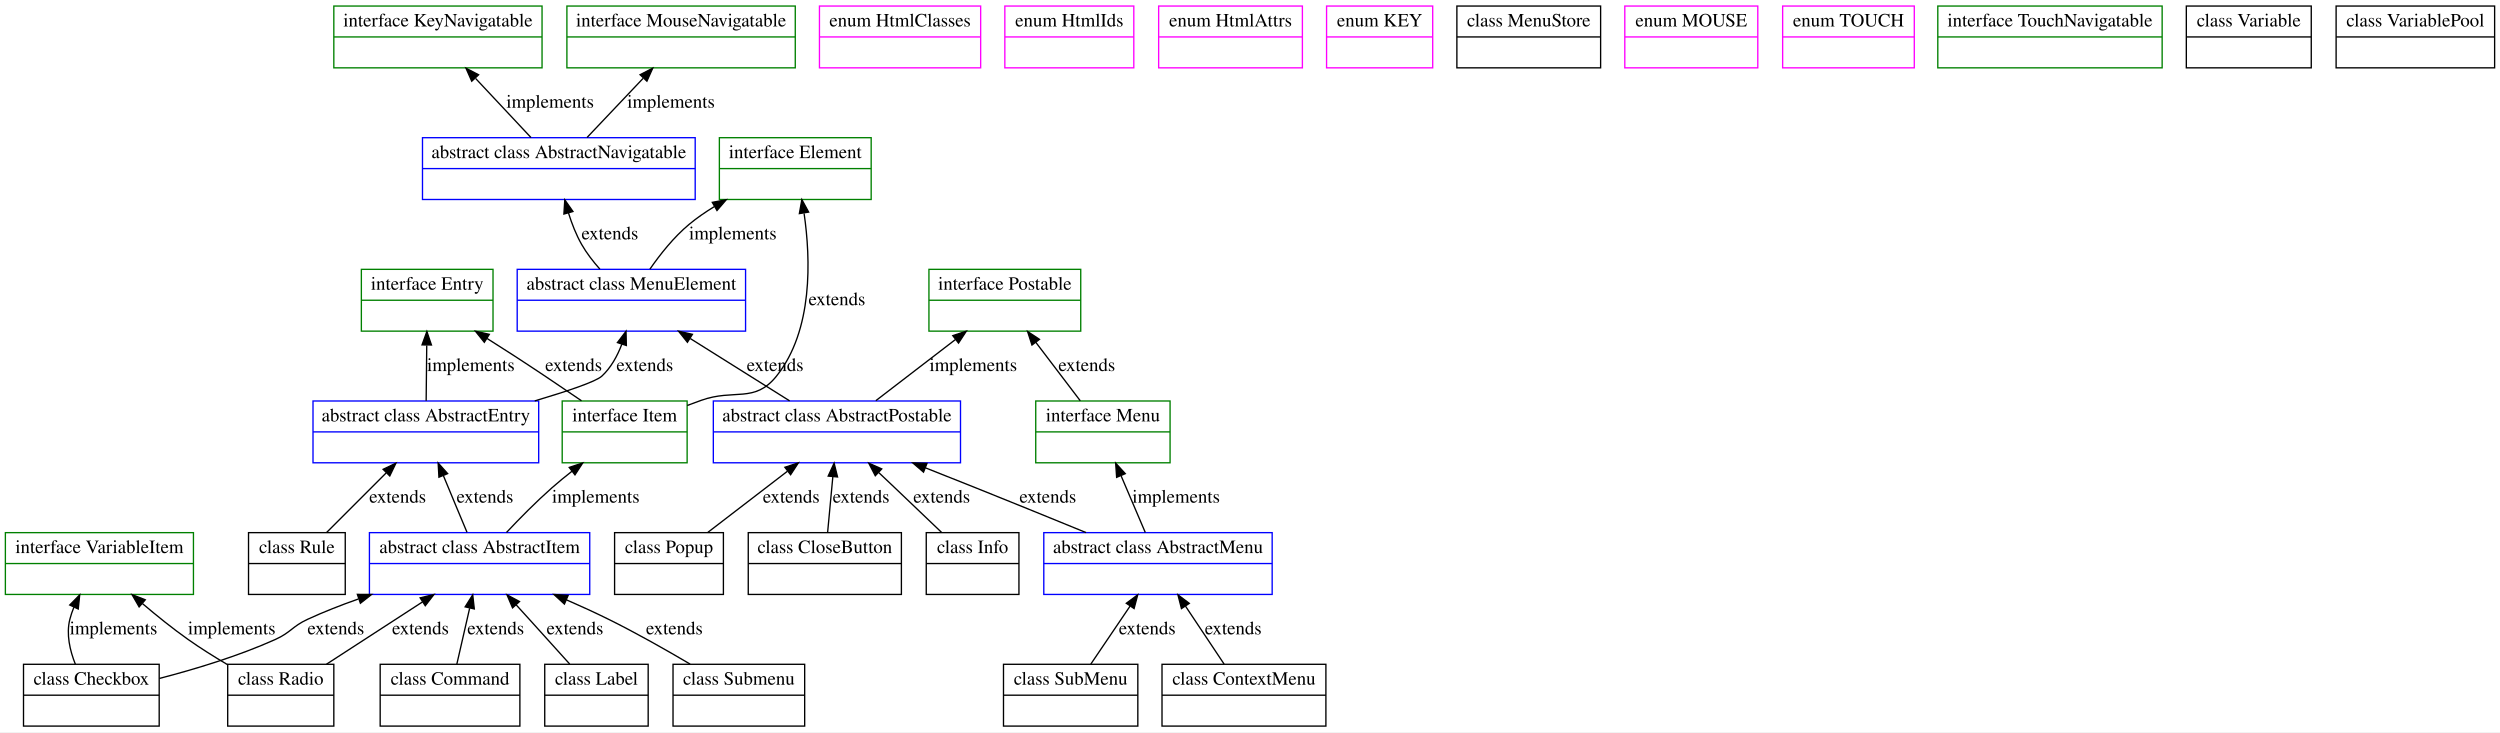
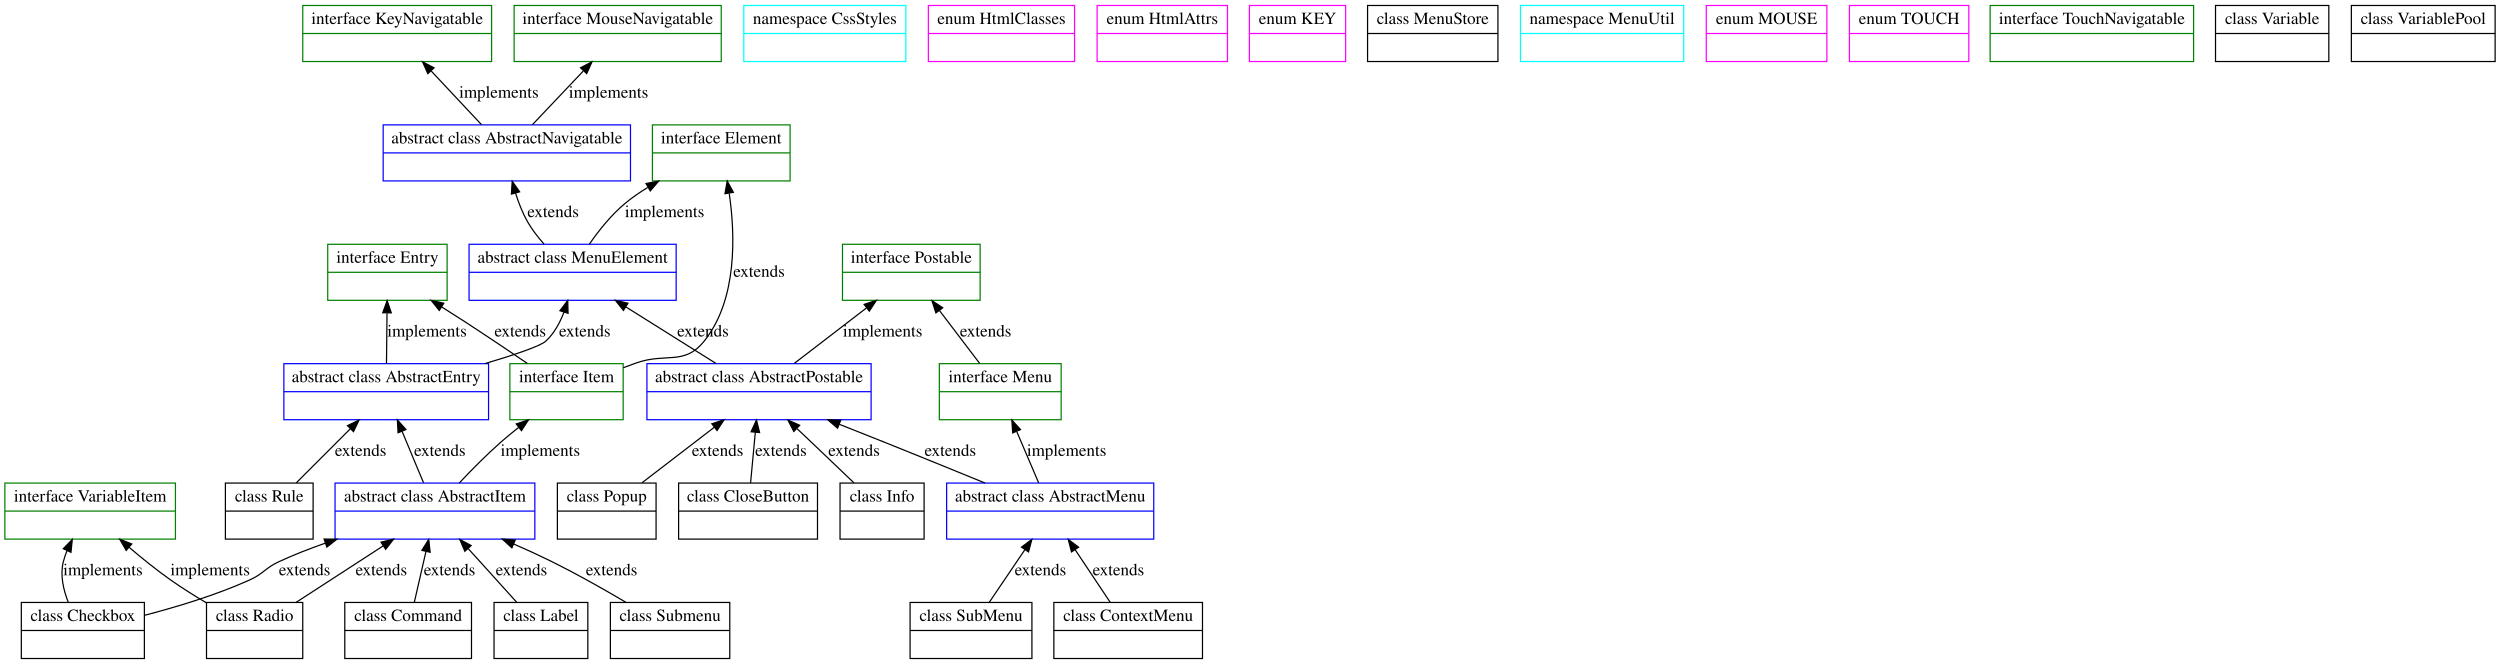
- <svg xmlns="http://www.w3.org/2000/svg" width="1861pt" height="545pt" viewBox="0.00 0.00 1861.00 545.00">
+ <svg xmlns="http://www.w3.org/2000/svg" width="2052pt" height="545pt" viewBox="0.00 0.00 2052.00 545.00">
  <g id="graph0" class="graph" transform="scale(1 1) rotate(0) translate(4 541)">
-     <polygon fill="white" stroke="none" points="-4,4 -4,-541 1857,-541 1857,4 -4,4" />
+     <polygon fill="white" stroke="none" points="-4,4 -4,-541 2048,-541 2048,4 -4,4" />
    <g id="node1" class="node">
      <polygon fill="none" stroke="blue" points="229,-196.5 229,-242.5 397,-242.5 397,-196.5 229,-196.5" />
      <text text-anchor="middle" x="313" y="-227.3" font-family="Times,serif" font-size="14.00">abstract class AbstractEntry</text>
      <polyline fill="none" stroke="blue" points="229,-219.5 397,-219.5 " />
      <text text-anchor="middle" x="313" y="-204.3" font-family="Times,serif" font-size="14.00"> </text>
    </g>
    <g id="node4" class="node">
      <polygon fill="none" stroke="blue" points="271,-98.5 271,-144.5 435,-144.5 435,-98.5 271,-98.5" />
      <text text-anchor="middle" x="353" y="-129.3" font-family="Times,serif" font-size="14.00">abstract class AbstractItem</text>
      <polyline fill="none" stroke="blue" points="271,-121.5 435,-121.5 " />
      <text text-anchor="middle" x="353" y="-106.3" font-family="Times,serif" font-size="14.00"> </text>
    </g>
    <g id="edge3" class="edge">
      <path fill="none" stroke="black" d="M325.985,-187.097C329.247,-179.226 332.746,-170.802 336,-163 338.466,-157.088 341.144,-150.695 343.629,-144.774" />
      <polygon fill="black" stroke="black" points="322.747,-185.767 322.154,-196.345 329.215,-188.445 322.747,-185.767" />
      <text text-anchor="middle" x="357" y="-166.8" font-family="Times,serif" font-size="14.00">extends</text>
    </g>
    <g id="node25" class="node">
      <polygon fill="none" stroke="black" points="181,-98.5 181,-144.5 253,-144.5 253,-98.5 181,-98.5" />
      <text text-anchor="middle" x="217" y="-129.3" font-family="Times,serif" font-size="14.00">class Rule</text>
      <polyline fill="none" stroke="black" points="181,-121.5 253,-121.5 " />
      <text text-anchor="middle" x="217" y="-106.3" font-family="Times,serif" font-size="14.00"> </text>
    </g>
    <g id="edge22" class="edge">
      <path fill="none" stroke="black" d="M283.525,-189.025C269.223,-174.723 252.329,-157.829 239.145,-144.645" />
      <polygon fill="black" stroke="black" points="281.188,-191.638 290.734,-196.234 286.138,-186.688 281.188,-191.638" />
      <text text-anchor="middle" x="292" y="-166.8" font-family="Times,serif" font-size="14.00">extends</text>
    </g>
    <g id="node2" class="node">
      <polygon fill="none" stroke="blue" points="381,-294.5 381,-340.5 551,-340.5 551,-294.5 381,-294.5" />
      <text text-anchor="middle" x="466" y="-325.3" font-family="Times,serif" font-size="14.00">abstract class MenuElement</text>
      <polyline fill="none" stroke="blue" points="381,-317.5 551,-317.5 " />
      <text text-anchor="middle" x="466" y="-302.3" font-family="Times,serif" font-size="14.00"> </text>
    </g>
    <g id="edge1" class="edge">
      <path fill="none" stroke="black" d="M458.892,-284.774C455.609,-276.094 450.854,-267.342 444,-261 439.588,-256.918 418.267,-249.753 394.065,-242.573" />
      <polygon fill="black" stroke="black" points="455.602,-285.974 462.009,-294.412 462.262,-283.82 455.602,-285.974" />
      <text text-anchor="middle" x="476" y="-264.8" font-family="Times,serif" font-size="14.00">extends</text>
    </g>
    <g id="node7" class="node">
      <polygon fill="none" stroke="blue" points="527,-196.5 527,-242.5 711,-242.5 711,-196.5 527,-196.5" />
      <text text-anchor="middle" x="619" y="-227.3" font-family="Times,serif" font-size="14.00">abstract class AbstractPostable</text>
      <polyline fill="none" stroke="blue" points="527,-219.5 711,-219.5 " />
      <text text-anchor="middle" x="619" y="-204.3" font-family="Times,serif" font-size="14.00"> </text>
    </g>
    <g id="edge9" class="edge">
      <path fill="none" stroke="black" d="M509.822,-289.004C533.283,-274.283 561.795,-256.393 583.797,-242.588" />
      <polygon fill="black" stroke="black" points="507.712,-286.196 501.101,-294.476 511.432,-292.125 507.712,-286.196" />
      <text text-anchor="middle" x="573" y="-264.8" font-family="Times,serif" font-size="14.00">extends</text>
    </g>
    <g id="node3" class="node">
      <polygon fill="none" stroke="green" points="265,-294.5 265,-340.5 363,-340.5 363,-294.5 265,-294.5" />
      <text text-anchor="middle" x="314" y="-325.3" font-family="Times,serif" font-size="14.00">interface Entry</text>
      <polyline fill="none" stroke="green" points="265,-317.5 363,-317.5 " />
      <text text-anchor="middle" x="314" y="-302.3" font-family="Times,serif" font-size="14.00"> </text>
    </g>
    <g id="edge2" class="edge">
      <path fill="none" stroke="black" d="M313.66,-283.837C313.518,-270.263 313.358,-254.862 313.231,-242.645" />
      <polygon fill="black" stroke="black" points="310.164,-284.271 313.768,-294.234 317.164,-284.198 310.164,-284.271" />
      <text text-anchor="middle" x="346.5" y="-264.8" font-family="Times,serif" font-size="14.00">implements</text>
    </g>
    <g id="node5" class="node">
      <polygon fill="none" stroke="green" points="414.5,-196.5 414.5,-242.5 507.5,-242.5 507.5,-196.5 414.5,-196.5" />
      <text text-anchor="middle" x="461" y="-227.3" font-family="Times,serif" font-size="14.00">interface Item</text>
      <polyline fill="none" stroke="green" points="414.5,-219.5 507.5,-219.5 " />
      <text text-anchor="middle" x="461" y="-204.3" font-family="Times,serif" font-size="14.00"> </text>
    </g>
    <g id="edge14" class="edge">
      <path fill="none" stroke="black" d="M358.525,-289.068C365.408,-284.738 372.415,-280.278 379,-276 395.578,-265.231 413.809,-252.937 428.863,-242.662" />
      <polygon fill="black" stroke="black" points="356.532,-286.186 349.914,-294.46 360.247,-292.119 356.532,-286.186" />
      <text text-anchor="middle" x="423" y="-264.8" font-family="Times,serif" font-size="14.00">extends</text>
    </g>
    <g id="node20" class="node">
      <polygon fill="none" stroke="black" points="13.5,-0.5 13.5,-46.5 114.5,-46.5 114.5,-0.5 13.5,-0.5" />
      <text text-anchor="middle" x="64" y="-31.3" font-family="Times,serif" font-size="14.00">class Checkbox</text>
      <polyline fill="none" stroke="black" points="13.5,-23.5 114.5,-23.5 " />
      <text text-anchor="middle" x="64" y="-8.3" font-family="Times,serif" font-size="14.00"> </text>
    </g>
    <g id="edge16" class="edge">
      <path fill="none" stroke="black" d="M262.789,-95.123C249.906,-90.59 236.973,-85.528 225,-80 213.58,-74.728 212.47,-70.164 201,-65 173.408,-52.578 141.001,-42.798 114.634,-35.963" />
      <polygon fill="black" stroke="black" points="262.021,-98.559 272.615,-98.485 264.287,-91.936 262.021,-98.559" />
      <text text-anchor="middle" x="246" y="-68.8" font-family="Times,serif" font-size="14.00">extends</text>
    </g>
    <g id="node22" class="node">
      <polygon fill="none" stroke="black" points="279,-0.5 279,-46.5 383,-46.5 383,-0.5 279,-0.5" />
      <text text-anchor="middle" x="331" y="-31.3" font-family="Times,serif" font-size="14.00">class Command</text>
      <polyline fill="none" stroke="black" points="279,-23.5 383,-23.5 " />
      <text text-anchor="middle" x="331" y="-8.3" font-family="Times,serif" font-size="14.00"> </text>
    </g>
    <g id="edge18" class="edge">
      <path fill="none" stroke="black" d="M345.607,-88.239C342.474,-74.569 338.902,-58.983 336.075,-46.645" />
      <polygon fill="black" stroke="black" points="342.252,-89.269 347.897,-98.234 349.075,-87.705 342.252,-89.269" />
      <text text-anchor="middle" x="365" y="-68.8" font-family="Times,serif" font-size="14.00">extends</text>
    </g>
    <g id="node23" class="node">
      <polygon fill="none" stroke="black" points="401.5,-0.5 401.5,-46.5 478.5,-46.5 478.5,-0.5 401.5,-0.5" />
      <text text-anchor="middle" x="440" y="-31.3" font-family="Times,serif" font-size="14.00">class Label</text>
      <polyline fill="none" stroke="black" points="401.5,-23.5 478.5,-23.5 " />
      <text text-anchor="middle" x="440" y="-8.3" font-family="Times,serif" font-size="14.00"> </text>
    </g>
    <g id="edge19" class="edge">
      <path fill="none" stroke="black" d="M380.127,-90.855C383.456,-87.202 386.808,-83.518 390,-80 399.934,-69.05 410.936,-56.847 420.084,-46.677" />
      <polygon fill="black" stroke="black" points="377.539,-88.498 373.384,-98.244 382.71,-93.216 377.539,-88.498" />
      <text text-anchor="middle" x="424" y="-68.8" font-family="Times,serif" font-size="14.00">extends</text>
    </g>
    <g id="node24" class="node">
      <polygon fill="none" stroke="black" points="165.5,-0.5 165.5,-46.5 244.5,-46.5 244.5,-0.5 165.5,-0.5" />
      <text text-anchor="middle" x="205" y="-31.3" font-family="Times,serif" font-size="14.00">class Radio</text>
      <polyline fill="none" stroke="black" points="165.5,-23.5 244.5,-23.5 " />
      <text text-anchor="middle" x="205" y="-8.3" font-family="Times,serif" font-size="14.00"> </text>
    </g>
    <g id="edge20" class="edge">
      <path fill="none" stroke="black" d="M310.61,-93.004C287.915,-78.283 260.336,-60.394 239.052,-46.588" />
      <polygon fill="black" stroke="black" points="308.751,-95.97 319.046,-98.476 312.561,-90.097 308.751,-95.97" />
      <text text-anchor="middle" x="309" y="-68.8" font-family="Times,serif" font-size="14.00">extends</text>
    </g>
    <g id="node26" class="node">
      <polygon fill="none" stroke="black" points="497,-0.5 497,-46.5 595,-46.5 595,-0.5 497,-0.5" />
      <text text-anchor="middle" x="546" y="-31.3" font-family="Times,serif" font-size="14.00">class Submenu</text>
      <polyline fill="none" stroke="black" points="497,-23.5 595,-23.5 " />
      <text text-anchor="middle" x="546" y="-8.3" font-family="Times,serif" font-size="14.00"> </text>
    </g>
    <g id="edge23" class="edge">
      <path fill="none" stroke="black" d="M417.581,-94.517C428.177,-89.894 438.968,-84.963 449,-80 469.52,-69.847 491.732,-57.262 509.717,-46.645" />
      <polygon fill="black" stroke="black" points="416.144,-91.325 408.343,-98.493 418.912,-97.754 416.144,-91.325" />
      <text text-anchor="middle" x="498" y="-68.8" font-family="Times,serif" font-size="14.00">extends</text>
    </g>
    <g id="edge4" class="edge">
      <path fill="none" stroke="black" d="M421.828,-190.261C416.741,-186.265 411.678,-182.114 407,-178 395.188,-167.613 382.894,-155.128 373.025,-144.632" />
      <polygon fill="black" stroke="black" points="419.73,-193.063 429.79,-196.385 423.998,-187.514 419.73,-193.063" />
      <text text-anchor="middle" x="439.5" y="-166.8" font-family="Times,serif" font-size="14.00">implements</text>
    </g>
    <g id="node6" class="node">
      <polygon fill="none" stroke="blue" points="773,-98.5 773,-144.5 943,-144.5 943,-98.5 773,-98.5" />
      <text text-anchor="middle" x="858" y="-129.3" font-family="Times,serif" font-size="14.00">abstract class AbstractMenu</text>
      <polyline fill="none" stroke="blue" points="773,-121.5 943,-121.5 " />
      <text text-anchor="middle" x="858" y="-106.3" font-family="Times,serif" font-size="14.00"> </text>
    </g>
    <g id="node14" class="node">
      <polygon fill="none" stroke="black" points="861,-0.5 861,-46.5 983,-46.5 983,-0.5 861,-0.5" />
      <text text-anchor="middle" x="922" y="-31.3" font-family="Times,serif" font-size="14.00">class ContextMenu</text>
      <polyline fill="none" stroke="black" points="861,-23.5 983,-23.5 " />
      <text text-anchor="middle" x="922" y="-8.3" font-family="Times,serif" font-size="14.00"> </text>
    </g>
    <g id="edge12" class="edge">
      <path fill="none" stroke="black" d="M878.441,-89.838C887.803,-75.796 898.689,-59.466 907.237,-46.645" />
      <polygon fill="black" stroke="black" points="875.479,-87.972 872.844,-98.234 881.303,-91.855 875.479,-87.972" />
      <text text-anchor="middle" x="914" y="-68.8" font-family="Times,serif" font-size="14.00">extends</text>
    </g>
-     <g id="node31" class="node">
+     <g id="node32" class="node">
      <polygon fill="none" stroke="black" points="743,-0.5 743,-46.5 843,-46.5 843,-0.5 743,-0.5" />
      <text text-anchor="middle" x="793" y="-31.3" font-family="Times,serif" font-size="14.00">class SubMenu</text>
      <polyline fill="none" stroke="black" points="743,-23.5 843,-23.5 " />
      <text text-anchor="middle" x="793" y="-8.3" font-family="Times,serif" font-size="14.00"> </text>
    </g>
    <g id="edge28" class="edge">
      <path fill="none" stroke="black" d="M837.24,-89.838C827.732,-75.796 816.675,-59.466 807.994,-46.645" />
      <polygon fill="black" stroke="black" points="834.42,-91.916 842.924,-98.234 840.216,-87.992 834.42,-91.916" />
      <text text-anchor="middle" x="850" y="-68.8" font-family="Times,serif" font-size="14.00">extends</text>
    </g>
    <g id="edge5" class="edge">
      <path fill="none" stroke="black" d="M684.801,-192.772C697.171,-187.894 709.99,-182.812 722,-178 749.223,-167.094 779.433,-154.786 804.452,-144.537" />
      <polygon fill="black" stroke="black" points="683.472,-189.534 675.45,-196.454 686.037,-196.047 683.472,-189.534" />
      <text text-anchor="middle" x="776" y="-166.8" font-family="Times,serif" font-size="14.00">extends</text>
    </g>
    <g id="node13" class="node">
      <polygon fill="none" stroke="black" points="553,-98.5 553,-144.5 667,-144.5 667,-98.5 553,-98.5" />
      <text text-anchor="middle" x="610" y="-129.3" font-family="Times,serif" font-size="14.00">class CloseButton</text>
      <polyline fill="none" stroke="black" points="553,-121.5 667,-121.5 " />
      <text text-anchor="middle" x="610" y="-106.3" font-family="Times,serif" font-size="14.00"> </text>
    </g>
    <g id="edge11" class="edge">
      <path fill="none" stroke="black" d="M615.976,-186.239C614.694,-172.568 613.233,-156.983 612.076,-144.645" />
      <polygon fill="black" stroke="black" points="612.494,-186.605 616.913,-196.234 619.464,-185.951 612.494,-186.605" />
      <text text-anchor="middle" x="637" y="-166.8" font-family="Times,serif" font-size="14.00">extends</text>
    </g>
    <g id="node19" class="node">
      <polygon fill="none" stroke="black" points="685.5,-98.5 685.5,-144.5 754.5,-144.5 754.5,-98.5 685.5,-98.5" />
      <text text-anchor="middle" x="720" y="-129.3" font-family="Times,serif" font-size="14.00">class Info</text>
      <polyline fill="none" stroke="black" points="685.5,-121.5 754.5,-121.5 " />
      <text text-anchor="middle" x="720" y="-106.3" font-family="Times,serif" font-size="14.00"> </text>
    </g>
    <g id="edge13" class="edge">
      <path fill="none" stroke="black" d="M650.22,-189.15C654.189,-185.402 658.193,-181.614 662,-178 673.523,-167.061 686.284,-154.859 696.897,-144.688" />
      <polygon fill="black" stroke="black" points="647.563,-186.845 642.689,-196.252 652.365,-191.938 647.563,-186.845" />
      <text text-anchor="middle" x="697" y="-166.8" font-family="Times,serif" font-size="14.00">extends</text>
    </g>
-     <g id="node30" class="node">
+     <g id="node31" class="node">
      <polygon fill="none" stroke="black" points="453.5,-98.5 453.5,-144.5 534.5,-144.5 534.5,-98.5 453.5,-98.5" />
      <text text-anchor="middle" x="494" y="-129.3" font-family="Times,serif" font-size="14.00">class Popup</text>
      <polyline fill="none" stroke="black" points="453.5,-121.5 534.5,-121.5 " />
      <text text-anchor="middle" x="494" y="-106.3" font-family="Times,serif" font-size="14.00"> </text>
    </g>
    <g id="edge27" class="edge">
      <path fill="none" stroke="black" d="M582.211,-190.246C563.312,-175.732 540.615,-158.3 522.977,-144.754" />
      <polygon fill="black" stroke="black" points="580.26,-193.16 590.322,-196.476 584.523,-187.609 580.26,-193.16" />
      <text text-anchor="middle" x="585" y="-166.8" font-family="Times,serif" font-size="14.00">extends</text>
    </g>
    <g id="node8" class="node">
      <polygon fill="none" stroke="green" points="767,-196.5 767,-242.5 867,-242.5 867,-196.5 767,-196.5" />
      <text text-anchor="middle" x="817" y="-227.3" font-family="Times,serif" font-size="14.00">interface Menu</text>
      <polyline fill="none" stroke="green" points="767,-219.5 867,-219.5 " />
      <text text-anchor="middle" x="817" y="-204.3" font-family="Times,serif" font-size="14.00"> </text>
    </g>
    <g id="edge6" class="edge">
      <path fill="none" stroke="black" d="M830.607,-186.641C836.486,-172.874 843.221,-157.103 848.542,-144.645" />
      <polygon fill="black" stroke="black" points="827.218,-185.663 826.509,-196.234 833.656,-188.413 827.218,-185.663" />
      <text text-anchor="middle" x="871.5" y="-166.8" font-family="Times,serif" font-size="14.00">implements</text>
    </g>
    <g id="node9" class="node">
      <polygon fill="none" stroke="blue" points="310.5,-392.5 310.5,-438.5 513.5,-438.5 513.5,-392.5 310.5,-392.5" />
      <text text-anchor="middle" x="412" y="-423.3" font-family="Times,serif" font-size="14.00">abstract class AbstractNavigatable</text>
      <polyline fill="none" stroke="blue" points="310.5,-415.5 513.5,-415.5 " />
      <text text-anchor="middle" x="412" y="-400.3" font-family="Times,serif" font-size="14.00"> </text>
    </g>
    <g id="edge25" class="edge">
      <path fill="none" stroke="black" d="M419.183,-382.458C421.666,-374.503 424.89,-366.199 429,-359 432.683,-352.549 437.557,-346.269 442.553,-340.655" />
      <polygon fill="black" stroke="black" points="415.77,-381.663 416.423,-392.238 422.507,-383.564 415.77,-381.663" />
      <text text-anchor="middle" x="450" y="-362.8" font-family="Times,serif" font-size="14.00">extends</text>
    </g>
    <g id="node10" class="node">
      <polygon fill="none" stroke="green" points="244.5,-490.5 244.5,-536.5 399.5,-536.5 399.5,-490.5 244.5,-490.5" />
      <text text-anchor="middle" x="322" y="-521.3" font-family="Times,serif" font-size="14.00">interface KeyNavigatable</text>
      <polyline fill="none" stroke="green" points="244.5,-513.5 399.5,-513.5 " />
      <text text-anchor="middle" x="322" y="-498.3" font-family="Times,serif" font-size="14.00"> </text>
    </g>
    <g id="edge7" class="edge">
      <path fill="none" stroke="black" d="M350.002,-482.631C363.331,-468.413 378.992,-451.708 391.239,-438.645" />
      <polygon fill="black" stroke="black" points="347.16,-480.545 342.874,-490.234 352.267,-485.333 347.16,-480.545" />
      <text text-anchor="middle" x="405.5" y="-460.8" font-family="Times,serif" font-size="14.00">implements</text>
    </g>
    <g id="node11" class="node">
      <polygon fill="none" stroke="green" points="418,-490.5 418,-536.5 588,-536.5 588,-490.5 418,-490.5" />
      <text text-anchor="middle" x="503" y="-521.3" font-family="Times,serif" font-size="14.00">interface MouseNavigatable</text>
      <polyline fill="none" stroke="green" points="418,-513.5 588,-513.5 " />
      <text text-anchor="middle" x="503" y="-498.3" font-family="Times,serif" font-size="14.00"> </text>
    </g>
    <g id="edge8" class="edge">
      <path fill="none" stroke="black" d="M474.686,-482.631C461.21,-468.413 445.374,-451.708 432.991,-438.645" />
      <polygon fill="black" stroke="black" points="472.474,-485.385 481.894,-490.234 477.555,-480.569 472.474,-485.385" />
      <text text-anchor="middle" x="495.5" y="-460.8" font-family="Times,serif" font-size="14.00">implements</text>
    </g>
    <g id="node12" class="node">
      <polygon fill="none" stroke="green" points="687.5,-294.5 687.5,-340.5 800.5,-340.5 800.5,-294.5 687.5,-294.5" />
      <text text-anchor="middle" x="744" y="-325.3" font-family="Times,serif" font-size="14.00">interface Postable</text>
      <polyline fill="none" stroke="green" points="687.5,-317.5 800.5,-317.5 " />
      <text text-anchor="middle" x="744" y="-302.3" font-family="Times,serif" font-size="14.00"> </text>
    </g>
    <g id="edge10" class="edge">
      <path fill="none" stroke="black" d="M707.211,-288.246C688.312,-273.732 665.615,-256.3 647.977,-242.754" />
      <polygon fill="black" stroke="black" points="705.26,-291.16 715.322,-294.476 709.523,-285.609 705.26,-291.16" />
      <text text-anchor="middle" x="720.5" y="-264.8" font-family="Times,serif" font-size="14.00">implements</text>
    </g>
    <g id="edge24" class="edge">
      <path fill="none" stroke="black" d="M767.014,-286.235C777.759,-272.104 790.319,-255.587 800.161,-242.645" />
      <polygon fill="black" stroke="black" points="764.198,-284.156 760.931,-294.234 769.77,-288.393 764.198,-284.156" />
      <text text-anchor="middle" x="805" y="-264.8" font-family="Times,serif" font-size="14.00">extends</text>
    </g>
    <g id="node15" class="node">
+       <polygon fill="none" stroke="cyan" points="606.5,-490.5 606.5,-536.5 739.5,-536.5 739.5,-490.5 606.5,-490.5" />
+       <text text-anchor="middle" x="673" y="-521.3" font-family="Times,serif" font-size="14.00">namespace CssStyles</text>
+       <polyline fill="none" stroke="cyan" points="606.5,-513.5 739.5,-513.5 " />
+       <text text-anchor="middle" x="673" y="-498.3" font-family="Times,serif" font-size="14.00"> </text>
+     </g>
+     <g id="node16" class="node">
      <polygon fill="none" stroke="green" points="531.5,-392.5 531.5,-438.5 644.5,-438.5 644.5,-392.5 531.5,-392.5" />
      <text text-anchor="middle" x="588" y="-423.3" font-family="Times,serif" font-size="14.00">interface Element</text>
      <polyline fill="none" stroke="green" points="531.5,-415.5 644.5,-415.5 " />
      <text text-anchor="middle" x="588" y="-400.3" font-family="Times,serif" font-size="14.00"> </text>
    </g>
    <g id="edge26" class="edge">
      <path fill="none" stroke="black" d="M527.617,-387.125C521.062,-383.124 514.708,-378.737 509,-374 497.65,-364.582 487.423,-351.668 479.793,-340.667" />
      <polygon fill="black" stroke="black" points="526.229,-390.366 536.638,-392.339 529.732,-384.305 526.229,-390.366" />
      <text text-anchor="middle" x="541.5" y="-362.8" font-family="Times,serif" font-size="14.00">implements</text>
    </g>
    <g id="edge15" class="edge">
      <path fill="none" stroke="black" d="M594.567,-382.126C599.482,-348.176 601.324,-295.111 574,-261 557.656,-240.596 542.616,-251.804 518,-243 514.594,-241.782 511.087,-240.49 507.567,-239.167" />
      <polygon fill="black" stroke="black" points="591.042,-381.997 592.896,-392.429 597.952,-383.118 591.042,-381.997" />
      <text text-anchor="middle" x="619" y="-313.8" font-family="Times,serif" font-size="14.00">extends</text>
    </g>
-     <g id="node16" class="node">
-       <polygon fill="none" stroke="magenta" points="606,-490.5 606,-536.5 726,-536.5 726,-490.5 606,-490.5" />
-       <text text-anchor="middle" x="666" y="-521.3" font-family="Times,serif" font-size="14.00">enum HtmlClasses</text>
-       <polyline fill="none" stroke="magenta" points="606,-513.5 726,-513.5 " />
-       <text text-anchor="middle" x="666" y="-498.3" font-family="Times,serif" font-size="14.00"> </text>
-     </g>
    <g id="node17" class="node">
-       <polygon fill="none" stroke="magenta" points="744,-490.5 744,-536.5 840,-536.5 840,-490.5 744,-490.5" />
-       <text text-anchor="middle" x="792" y="-521.3" font-family="Times,serif" font-size="14.00">enum HtmlIds</text>
-       <polyline fill="none" stroke="magenta" points="744,-513.5 840,-513.5 " />
-       <text text-anchor="middle" x="792" y="-498.3" font-family="Times,serif" font-size="14.00"> </text>
+       <polygon fill="none" stroke="magenta" points="758,-490.5 758,-536.5 878,-536.5 878,-490.5 758,-490.5" />
+       <text text-anchor="middle" x="818" y="-521.3" font-family="Times,serif" font-size="14.00">enum HtmlClasses</text>
+       <polyline fill="none" stroke="magenta" points="758,-513.5 878,-513.5 " />
+       <text text-anchor="middle" x="818" y="-498.3" font-family="Times,serif" font-size="14.00"> </text>
    </g>
    <g id="node18" class="node">
-       <polygon fill="none" stroke="magenta" points="858.5,-490.5 858.5,-536.5 965.5,-536.5 965.5,-490.5 858.5,-490.5" />
-       <text text-anchor="middle" x="912" y="-521.3" font-family="Times,serif" font-size="14.00">enum HtmlAttrs</text>
-       <polyline fill="none" stroke="magenta" points="858.5,-513.5 965.5,-513.5 " />
-       <text text-anchor="middle" x="912" y="-498.3" font-family="Times,serif" font-size="14.00"> </text>
+       <polygon fill="none" stroke="magenta" points="896.5,-490.5 896.5,-536.5 1003.5,-536.5 1003.5,-490.5 896.5,-490.5" />
+       <text text-anchor="middle" x="950" y="-521.3" font-family="Times,serif" font-size="14.00">enum HtmlAttrs</text>
+       <polyline fill="none" stroke="magenta" points="896.5,-513.5 1003.5,-513.5 " />
+       <text text-anchor="middle" x="950" y="-498.3" font-family="Times,serif" font-size="14.00"> </text>
    </g>
    <g id="node21" class="node">
      <polygon fill="none" stroke="green" points="0,-98.5 0,-144.5 140,-144.5 140,-98.5 0,-98.5" />
      <text text-anchor="middle" x="70" y="-129.3" font-family="Times,serif" font-size="14.00">interface VariableItem</text>
      <polyline fill="none" stroke="green" points="0,-121.5 140,-121.5 " />
      <text text-anchor="middle" x="70" y="-106.3" font-family="Times,serif" font-size="14.00"> </text>
    </g>
    <g id="edge17" class="edge">
      <path fill="none" stroke="black" d="M51.009,-88.996C49.8,-86.028 48.764,-83.005 48,-80 45.185,-68.92 48.05,-56.703 52.094,-46.558" />
      <polygon fill="black" stroke="black" points="47.912,-90.634 55.338,-98.191 54.245,-87.652 47.912,-90.634" />
      <text text-anchor="middle" x="80.5" y="-68.8" font-family="Times,serif" font-size="14.00">implements</text>
    </g>
    <g id="edge21" class="edge">
      <path fill="none" stroke="black" d="M102.02,-91.716C112.546,-82.765 124.502,-73.122 136,-65 145.19,-58.509 155.472,-52.071 165.235,-46.302" />
      <polygon fill="black" stroke="black" points="99.568,-89.209 94.28,-98.39 104.139,-94.51 99.568,-89.209" />
      <text text-anchor="middle" x="168.5" y="-68.8" font-family="Times,serif" font-size="14.00">implements</text>
    </g>
    <g id="node27" class="node">
-       <polygon fill="none" stroke="magenta" points="983.5,-490.5 983.5,-536.5 1062.5,-536.5 1062.5,-490.5 983.5,-490.5" />
-       <text text-anchor="middle" x="1023" y="-521.3" font-family="Times,serif" font-size="14.00">enum KEY</text>
-       <polyline fill="none" stroke="magenta" points="983.5,-513.5 1062.5,-513.5 " />
-       <text text-anchor="middle" x="1023" y="-498.3" font-family="Times,serif" font-size="14.00"> </text>
+       <polygon fill="none" stroke="magenta" points="1021.5,-490.5 1021.5,-536.5 1100.5,-536.5 1100.5,-490.5 1021.5,-490.5" />
+       <text text-anchor="middle" x="1061" y="-521.3" font-family="Times,serif" font-size="14.00">enum KEY</text>
+       <polyline fill="none" stroke="magenta" points="1021.5,-513.5 1100.5,-513.5 " />
+       <text text-anchor="middle" x="1061" y="-498.3" font-family="Times,serif" font-size="14.00"> </text>
    </g>
    <g id="node28" class="node">
-       <polygon fill="none" stroke="black" points="1080.5,-490.5 1080.5,-536.5 1187.5,-536.5 1187.5,-490.5 1080.5,-490.5" />
-       <text text-anchor="middle" x="1134" y="-521.3" font-family="Times,serif" font-size="14.00">class MenuStore</text>
-       <polyline fill="none" stroke="black" points="1080.5,-513.5 1187.5,-513.5 " />
-       <text text-anchor="middle" x="1134" y="-498.3" font-family="Times,serif" font-size="14.00"> </text>
+       <polygon fill="none" stroke="black" points="1118.5,-490.5 1118.5,-536.5 1225.5,-536.5 1225.5,-490.5 1118.5,-490.5" />
+       <text text-anchor="middle" x="1172" y="-521.3" font-family="Times,serif" font-size="14.00">class MenuStore</text>
+       <polyline fill="none" stroke="black" points="1118.5,-513.5 1225.5,-513.5 " />
+       <text text-anchor="middle" x="1172" y="-498.3" font-family="Times,serif" font-size="14.00"> </text>
    </g>
    <g id="node29" class="node">
-       <polygon fill="none" stroke="magenta" points="1205.5,-490.5 1205.5,-536.5 1304.5,-536.5 1304.5,-490.5 1205.5,-490.5" />
-       <text text-anchor="middle" x="1255" y="-521.3" font-family="Times,serif" font-size="14.00">enum MOUSE</text>
-       <polyline fill="none" stroke="magenta" points="1205.5,-513.5 1304.5,-513.5 " />
-       <text text-anchor="middle" x="1255" y="-498.3" font-family="Times,serif" font-size="14.00"> </text>
-     </g>
-     <g id="node32" class="node">
-       <polygon fill="none" stroke="magenta" points="1323,-490.5 1323,-536.5 1421,-536.5 1421,-490.5 1323,-490.5" />
-       <text text-anchor="middle" x="1372" y="-521.3" font-family="Times,serif" font-size="14.00">enum TOUCH</text>
-       <polyline fill="none" stroke="magenta" points="1323,-513.5 1421,-513.5 " />
-       <text text-anchor="middle" x="1372" y="-498.3" font-family="Times,serif" font-size="14.00"> </text>
+       <polygon fill="none" stroke="cyan" points="1244,-490.5 1244,-536.5 1378,-536.5 1378,-490.5 1244,-490.5" />
+       <text text-anchor="middle" x="1311" y="-521.3" font-family="Times,serif" font-size="14.00">namespace MenuUtil</text>
+       <polyline fill="none" stroke="cyan" points="1244,-513.5 1378,-513.5 " />
+       <text text-anchor="middle" x="1311" y="-498.3" font-family="Times,serif" font-size="14.00"> </text>
+     </g>
+     <g id="node30" class="node">
+       <polygon fill="none" stroke="magenta" points="1396.5,-490.5 1396.5,-536.5 1495.5,-536.5 1495.5,-490.5 1396.5,-490.5" />
+       <text text-anchor="middle" x="1446" y="-521.3" font-family="Times,serif" font-size="14.00">enum MOUSE</text>
+       <polyline fill="none" stroke="magenta" points="1396.5,-513.5 1495.5,-513.5 " />
+       <text text-anchor="middle" x="1446" y="-498.3" font-family="Times,serif" font-size="14.00"> </text>
    </g>
    <g id="node33" class="node">
-       <polygon fill="none" stroke="green" points="1438.5,-490.5 1438.5,-536.5 1605.5,-536.5 1605.5,-490.5 1438.5,-490.5" />
-       <text text-anchor="middle" x="1522" y="-521.3" font-family="Times,serif" font-size="14.00">interface TouchNavigatable</text>
-       <polyline fill="none" stroke="green" points="1438.5,-513.5 1605.5,-513.5 " />
-       <text text-anchor="middle" x="1522" y="-498.3" font-family="Times,serif" font-size="14.00"> </text>
+       <polygon fill="none" stroke="magenta" points="1514,-490.5 1514,-536.5 1612,-536.5 1612,-490.5 1514,-490.5" />
+       <text text-anchor="middle" x="1563" y="-521.3" font-family="Times,serif" font-size="14.00">enum TOUCH</text>
+       <polyline fill="none" stroke="magenta" points="1514,-513.5 1612,-513.5 " />
+       <text text-anchor="middle" x="1563" y="-498.3" font-family="Times,serif" font-size="14.00"> </text>
    </g>
    <g id="node34" class="node">
-       <polygon fill="none" stroke="black" points="1623.5,-490.5 1623.5,-536.5 1716.5,-536.5 1716.5,-490.5 1623.5,-490.5" />
-       <text text-anchor="middle" x="1670" y="-521.3" font-family="Times,serif" font-size="14.00">class Variable</text>
-       <polyline fill="none" stroke="black" points="1623.5,-513.5 1716.5,-513.5 " />
-       <text text-anchor="middle" x="1670" y="-498.3" font-family="Times,serif" font-size="14.00"> </text>
+       <polygon fill="none" stroke="green" points="1629.5,-490.5 1629.5,-536.5 1796.5,-536.5 1796.5,-490.5 1629.5,-490.5" />
+       <text text-anchor="middle" x="1713" y="-521.3" font-family="Times,serif" font-size="14.00">interface TouchNavigatable</text>
+       <polyline fill="none" stroke="green" points="1629.5,-513.5 1796.5,-513.5 " />
+       <text text-anchor="middle" x="1713" y="-498.3" font-family="Times,serif" font-size="14.00"> </text>
    </g>
    <g id="node35" class="node">
-       <polygon fill="none" stroke="black" points="1735,-490.5 1735,-536.5 1853,-536.5 1853,-490.5 1735,-490.5" />
-       <text text-anchor="middle" x="1794" y="-521.3" font-family="Times,serif" font-size="14.00">class VariablePool</text>
-       <polyline fill="none" stroke="black" points="1735,-513.5 1853,-513.5 " />
-       <text text-anchor="middle" x="1794" y="-498.3" font-family="Times,serif" font-size="14.00"> </text>
+       <polygon fill="none" stroke="black" points="1814.5,-490.5 1814.5,-536.5 1907.5,-536.5 1907.5,-490.5 1814.5,-490.5" />
+       <text text-anchor="middle" x="1861" y="-521.3" font-family="Times,serif" font-size="14.00">class Variable</text>
+       <polyline fill="none" stroke="black" points="1814.5,-513.5 1907.5,-513.5 " />
+       <text text-anchor="middle" x="1861" y="-498.3" font-family="Times,serif" font-size="14.00"> </text>
+     </g>
+     <g id="node36" class="node">
+       <polygon fill="none" stroke="black" points="1926,-490.5 1926,-536.5 2044,-536.5 2044,-490.5 1926,-490.5" />
+       <text text-anchor="middle" x="1985" y="-521.3" font-family="Times,serif" font-size="14.00">class VariablePool</text>
+       <polyline fill="none" stroke="black" points="1926,-513.5 2044,-513.5 " />
+       <text text-anchor="middle" x="1985" y="-498.3" font-family="Times,serif" font-size="14.00"> </text>
    </g>
  </g>
</svg>
